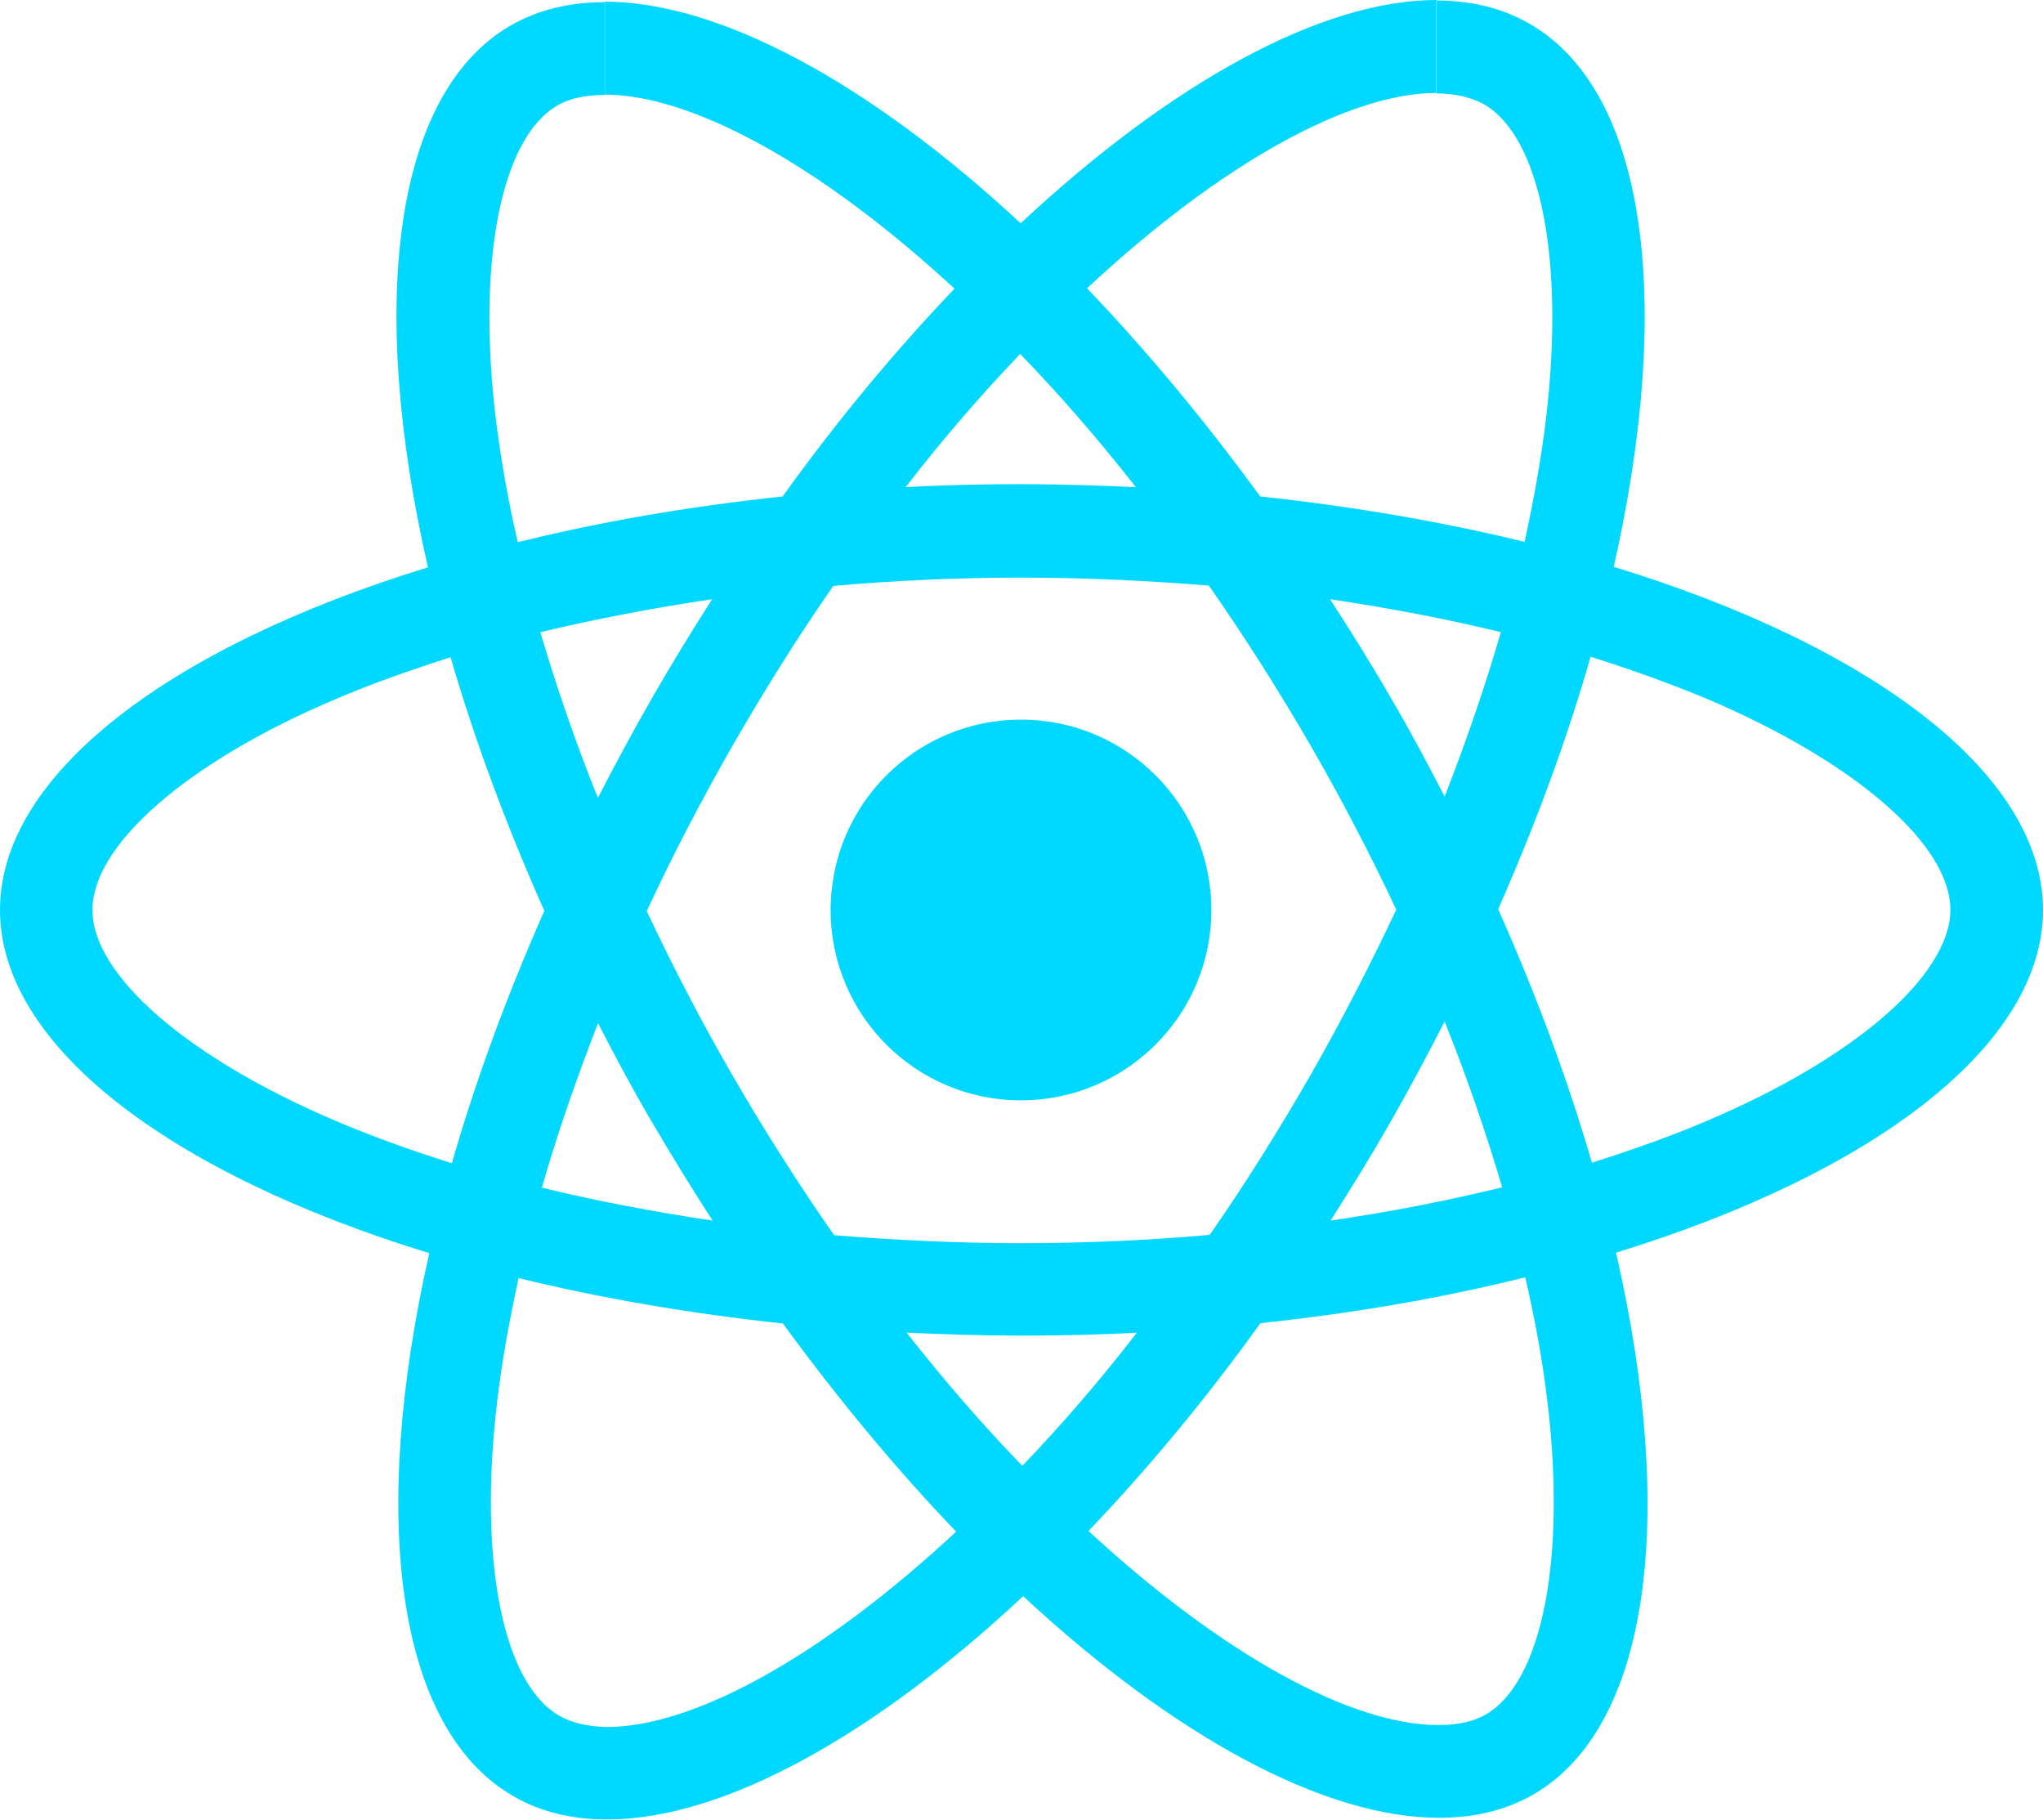
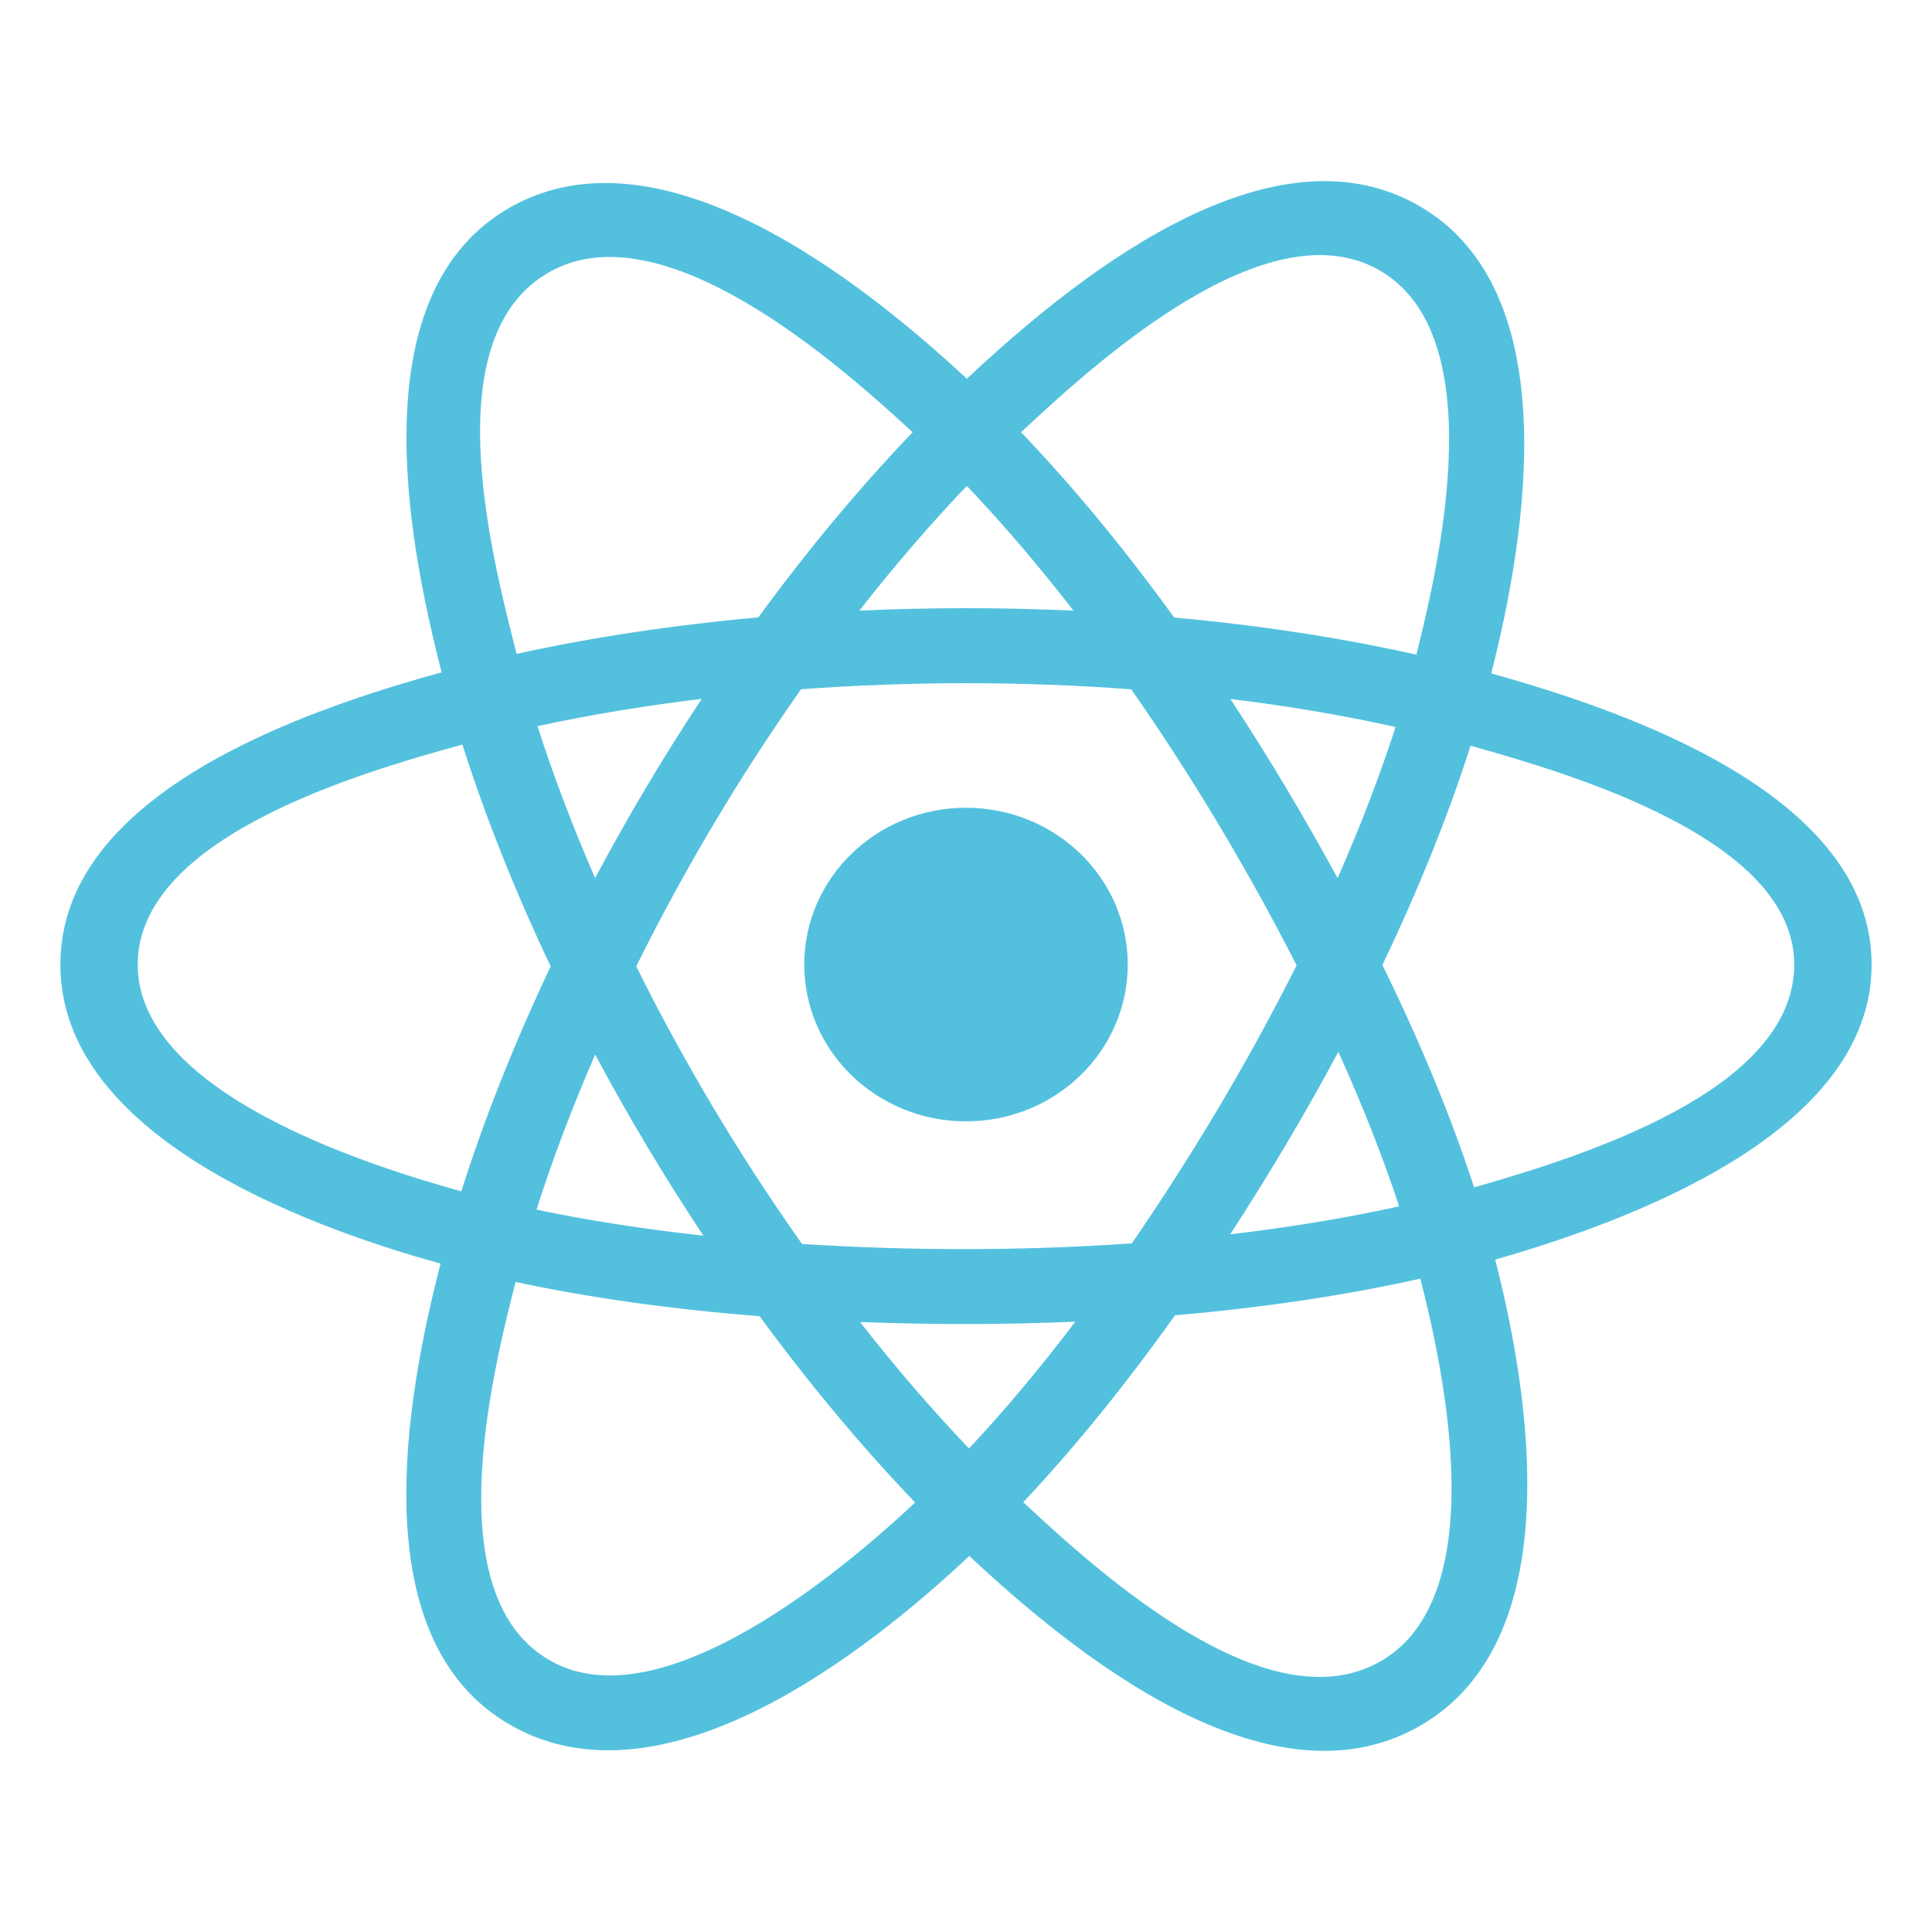
- <svg xmlns="http://www.w3.org/2000/svg" version="1.1" id="Layer_1" x="0px" y="0px" viewBox="0 0 122.88 109.43" style="enable-background:new 0 0 122.88 109.43" xml:space="preserve">
-   <style type="text/css">.st0{fill-rule:evenodd;clip-rule:evenodd;fill:#00D8FF;}</style>
-   <g>
-     <path class="st0" d="M122.88,54.73c0-8.14-10.19-15.85-25.82-20.64c3.61-15.93,2-28.6-5.06-32.66c-1.63-0.95-3.53-1.4-5.61-1.4 v5.59c1.15,0,2.08,0.23,2.86,0.65c3.41,1.95,4.88,9.39,3.73,18.96c-0.28,2.35-0.73,4.83-1.28,7.36c-4.91-1.2-10.27-2.13-15.9-2.73 c-3.38-4.63-6.89-8.84-10.42-12.52C73.54,9.74,81.2,5.59,86.41,5.59V0l0,0c-6.89,0-15.9,4.91-25.02,13.43 C52.27,4.96,43.26,0.1,36.37,0.1v5.59c5.18,0,12.87,4.13,21.04,11.67c-3.51,3.68-7.01,7.86-10.34,12.5 c-5.66,0.6-11.02,1.53-15.93,2.75c-0.58-2.5-1-4.93-1.3-7.26c-1.18-9.57,0.28-17.01,3.66-18.99c0.75-0.45,1.73-0.65,2.88-0.65V0.13 l0,0c-2.1,0-4.01,0.45-5.66,1.4c-7.04,4.06-8.62,16.71-4.98,32.59C10.14,38.92,0,46.61,0,54.73c0,8.14,10.19,15.85,25.82,20.64 c-3.61,15.93-2,28.6,5.06,32.66c1.63,0.95,3.53,1.4,5.64,1.4c6.89,0,15.9-4.91,25.02-13.43c9.12,8.47,18.13,13.33,25.02,13.33 c2.1,0,4.01-0.45,5.66-1.4c7.04-4.06,8.62-16.71,4.98-32.59C112.74,70.56,122.88,62.84,122.88,54.73L122.88,54.73z M72.86,54.73 c0-6.32-5.12-11.45-11.45-11.45c-6.32,0-11.45,5.12-11.45,11.45s5.12,11.45,11.45,11.45C67.74,66.17,72.86,61.05,72.86,54.73 L72.86,54.73z M36.34,0.1L36.34,0.1L36.34,0.1L36.34,0.1z M90.27,38.02c-0.93,3.23-2.08,6.56-3.38,9.89c-1.03-2-2.1-4.01-3.28-6.01 c-1.15-2-2.38-3.96-3.61-5.86C83.56,36.57,86.99,37.22,90.27,38.02L90.27,38.02z M78.8,64.7c-1.95,3.38-3.96,6.59-6.04,9.57 c-3.73,0.33-7.51,0.5-11.32,0.5c-3.78,0-7.56-0.18-11.27-0.48c-2.08-2.98-4.11-6.16-6.06-9.52c-1.9-3.28-3.63-6.61-5.21-9.97 c1.55-3.36,3.31-6.71,5.18-9.99c1.95-3.38,3.96-6.59,6.04-9.57c3.73-0.33,7.51-0.5,11.32-0.5c3.78,0,7.56,0.18,11.27,0.48 c2.08,2.98,4.11,6.16,6.06,9.52c1.9,3.28,3.63,6.61,5.21,9.97C82.4,58.06,80.68,61.41,78.8,64.7L78.8,64.7z M86.89,61.44 c1.35,3.36,2.5,6.71,3.46,9.97c-3.28,0.8-6.74,1.48-10.32,2c1.23-1.93,2.45-3.91,3.61-5.94C84.78,65.47,85.86,63.44,86.89,61.44 L86.89,61.44z M61.49,88.16c-2.33-2.4-4.66-5.08-6.96-8.01c2.25,0.1,4.56,0.18,6.89,0.18c2.35,0,4.68-0.05,6.96-0.18 C66.12,83.08,63.79,85.76,61.49,88.16L61.49,88.16z M42.86,73.41c-3.56-0.53-6.99-1.18-10.27-1.98c0.93-3.23,2.08-6.56,3.38-9.89 c1.03,2,2.1,4.01,3.28,6.01C40.43,69.56,41.63,71.51,42.86,73.41L42.86,73.41z M61.36,21.29c2.33,2.4,4.66,5.08,6.96,8.01 c-2.25-0.1-4.56-0.18-6.89-0.18c-2.35,0-4.68,0.05-6.96,0.18C56.73,26.37,59.06,23.69,61.36,21.29L61.36,21.29z M42.83,36.04 c-1.23,1.93-2.45,3.91-3.61,5.94c-1.15,2-2.23,4.01-3.26,6.01c-1.35-3.36-2.5-6.71-3.46-9.97C35.79,37.24,39.25,36.57,42.83,36.04 L42.83,36.04z M20.16,67.4c-8.87-3.78-14.6-8.74-14.6-12.67c0-3.93,5.74-8.92,14.6-12.67c2.15-0.93,4.51-1.75,6.94-2.53 c1.43,4.91,3.31,10.02,5.64,15.25c-2.3,5.21-4.16,10.29-5.56,15.18C24.7,69.18,22.34,68.33,20.16,67.4L20.16,67.4z M33.64,103.19 c-3.41-1.95-4.88-9.39-3.73-18.96c0.28-2.35,0.73-4.83,1.28-7.36c4.91,1.2,10.27,2.13,15.9,2.73c3.38,4.63,6.89,8.84,10.42,12.52 c-8.17,7.59-15.83,11.75-21.04,11.75C35.34,103.84,34.39,103.62,33.64,103.19L33.64,103.19z M93.05,84.11 c1.18,9.57-0.28,17.01-3.66,18.99c-0.75,0.45-1.73,0.65-2.88,0.65c-5.18,0-12.87-4.13-21.04-11.67c3.51-3.68,7.01-7.86,10.34-12.5 c5.66-0.6,11.02-1.53,15.93-2.76C92.32,79.35,92.77,81.78,93.05,84.11L93.05,84.11z M102.69,67.4c-2.15,0.93-4.51,1.75-6.94,2.53 c-1.43-4.91-3.31-10.02-5.64-15.25c2.3-5.21,4.16-10.29,5.56-15.18c2.48,0.78,4.83,1.63,7.04,2.55c8.87,3.78,14.6,8.74,14.6,12.67 C117.29,58.66,111.56,63.64,102.69,67.4L102.69,67.4z" />
-   </g>
+ <svg xmlns="http://www.w3.org/2000/svg" width="800px" height="800px" viewBox="0 0 32 32" fill="none">
+   <path d="M18.679 15.976C18.679 14.541 17.48 13.379 16 13.379C14.521 13.379 13.321 14.541 13.321 15.976C13.321 17.41 14.521 18.573 16 18.573C17.48 18.573 18.679 17.41 18.679 15.976Z" fill="#53C1DE" />
+   <path fill-rule="evenodd" clip-rule="evenodd" d="M24.7 11.154C25.266 8.925 25.977 4.791 23.47 3.39C20.975 1.995 17.728 4.668 16.014 6.273C14.304 4.684 10.966 2.022 8.462 3.428C5.968 4.828 6.737 8.893 7.315 11.136C4.988 11.776 1 13.156 1 15.976C1 18.787 4.984 20.289 7.297 20.929C6.717 23.184 5.986 27.191 8.483 28.588C10.997 29.993 14.325 27.395 16.055 25.772C17.781 27.386 20.997 30.002 23.492 28.601C25.996 27.196 25.344 23.118 24.765 20.863C27.007 20.221 31 18.752 31 15.976C31 13.184 26.99 11.792 24.7 11.154ZM24.416 19.667C24.037 18.502 23.524 17.262 22.897 15.982C23.495 14.732 23.988 13.509 24.357 12.351C26.036 12.823 29.718 13.901 29.718 15.976C29.718 18.07 26.185 19.159 24.416 19.667ZM22.85 27.526C20.988 28.571 18.222 26.07 16.948 24.881C17.793 23.984 18.638 22.942 19.462 21.785C20.913 21.66 22.283 21.456 23.526 21.178C23.933 22.773 24.72 26.476 22.85 27.526ZM9.124 27.511C7.261 26.47 8.113 22.895 8.54 21.233C9.768 21.497 11.129 21.686 12.582 21.801C13.412 22.933 14.282 23.974 15.158 24.886C14.075 25.901 10.995 28.557 9.124 27.511ZM2.281 15.976C2.281 13.874 5.942 12.803 7.659 12.333C8.035 13.517 8.527 14.754 9.121 16.006C8.519 17.277 8.02 18.534 7.641 19.732C6.004 19.278 2.281 18.079 2.281 15.976ZM9.104 4.504C10.973 3.454 13.875 6.01 15.116 7.16C14.244 8.068 13.383 9.101 12.56 10.226C11.149 10.353 9.799 10.557 8.557 10.83C8.091 9.021 7.236 5.552 9.104 4.504ZM20.379 11.577C21.337 11.694 22.254 11.85 23.115 12.041C22.856 12.844 22.534 13.684 22.154 14.545C21.604 13.533 21.014 12.542 20.379 11.577ZM16.014 8.048C16.605 8.669 17.197 9.362 17.78 10.114C16.599 10.06 15.415 10.06 14.234 10.114C14.817 9.368 15.414 8.676 16.014 8.048ZM9.857 14.544C9.483 13.686 9.164 12.842 8.903 12.027C9.759 11.842 10.672 11.69 11.623 11.575C10.987 12.537 10.397 13.528 9.857 14.544ZM11.65 20.466C10.668 20.359 9.741 20.215 8.886 20.035C9.15 19.206 9.477 18.343 9.858 17.467C10.406 18.493 11.005 19.494 11.65 20.466ZM16.05 23.991C15.442 23.356 14.836 22.653 14.245 21.897C15.433 21.942 16.623 21.942 17.811 21.891C17.227 22.661 16.637 23.365 16.05 23.991ZM22.167 17.422C22.568 18.308 22.906 19.166 23.174 19.981C22.304 20.173 21.365 20.328 20.376 20.444C21.015 19.461 21.615 18.454 22.167 17.422ZM18.747 20.594C16.93 20.72 15.102 20.719 13.284 20.604C12.251 19.142 11.331 17.603 10.538 16.006C11.328 14.412 12.24 12.876 13.268 11.416C15.088 11.283 16.918 11.282 18.737 11.417C19.756 12.877 20.668 14.409 21.476 15.988C20.677 17.581 19.759 19.12 18.747 20.594ZM22.83 4.467C24.701 5.513 23.868 9.227 23.459 10.843C22.215 10.564 20.863 10.357 19.448 10.228C18.624 9.09 17.77 8.055 16.912 7.159C18.169 5.984 20.978 3.431 22.83 4.467Z" fill="#53C1DE" />
</svg>
